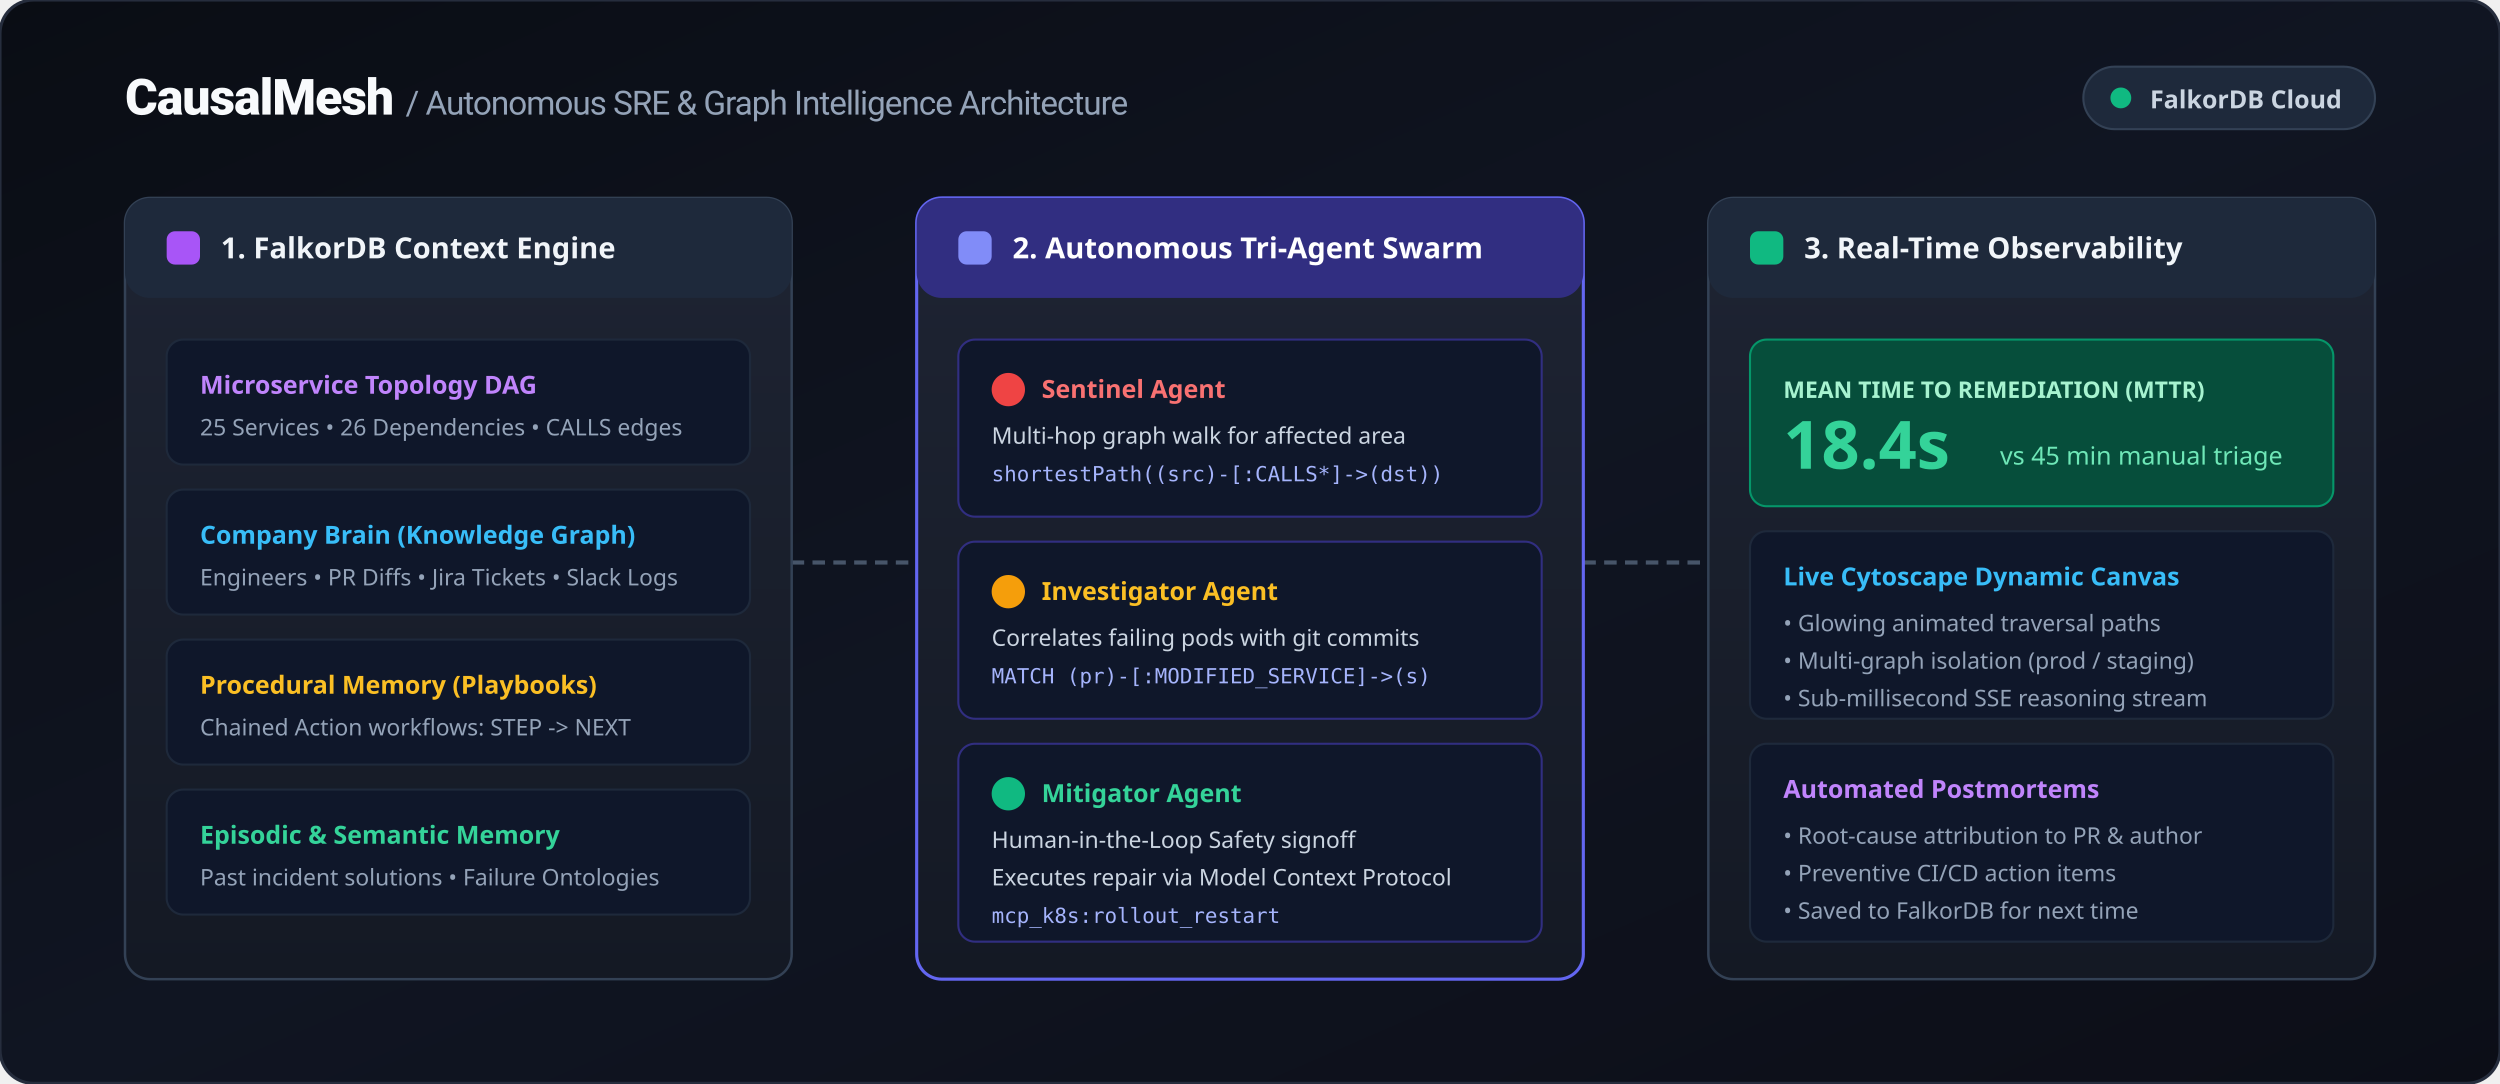
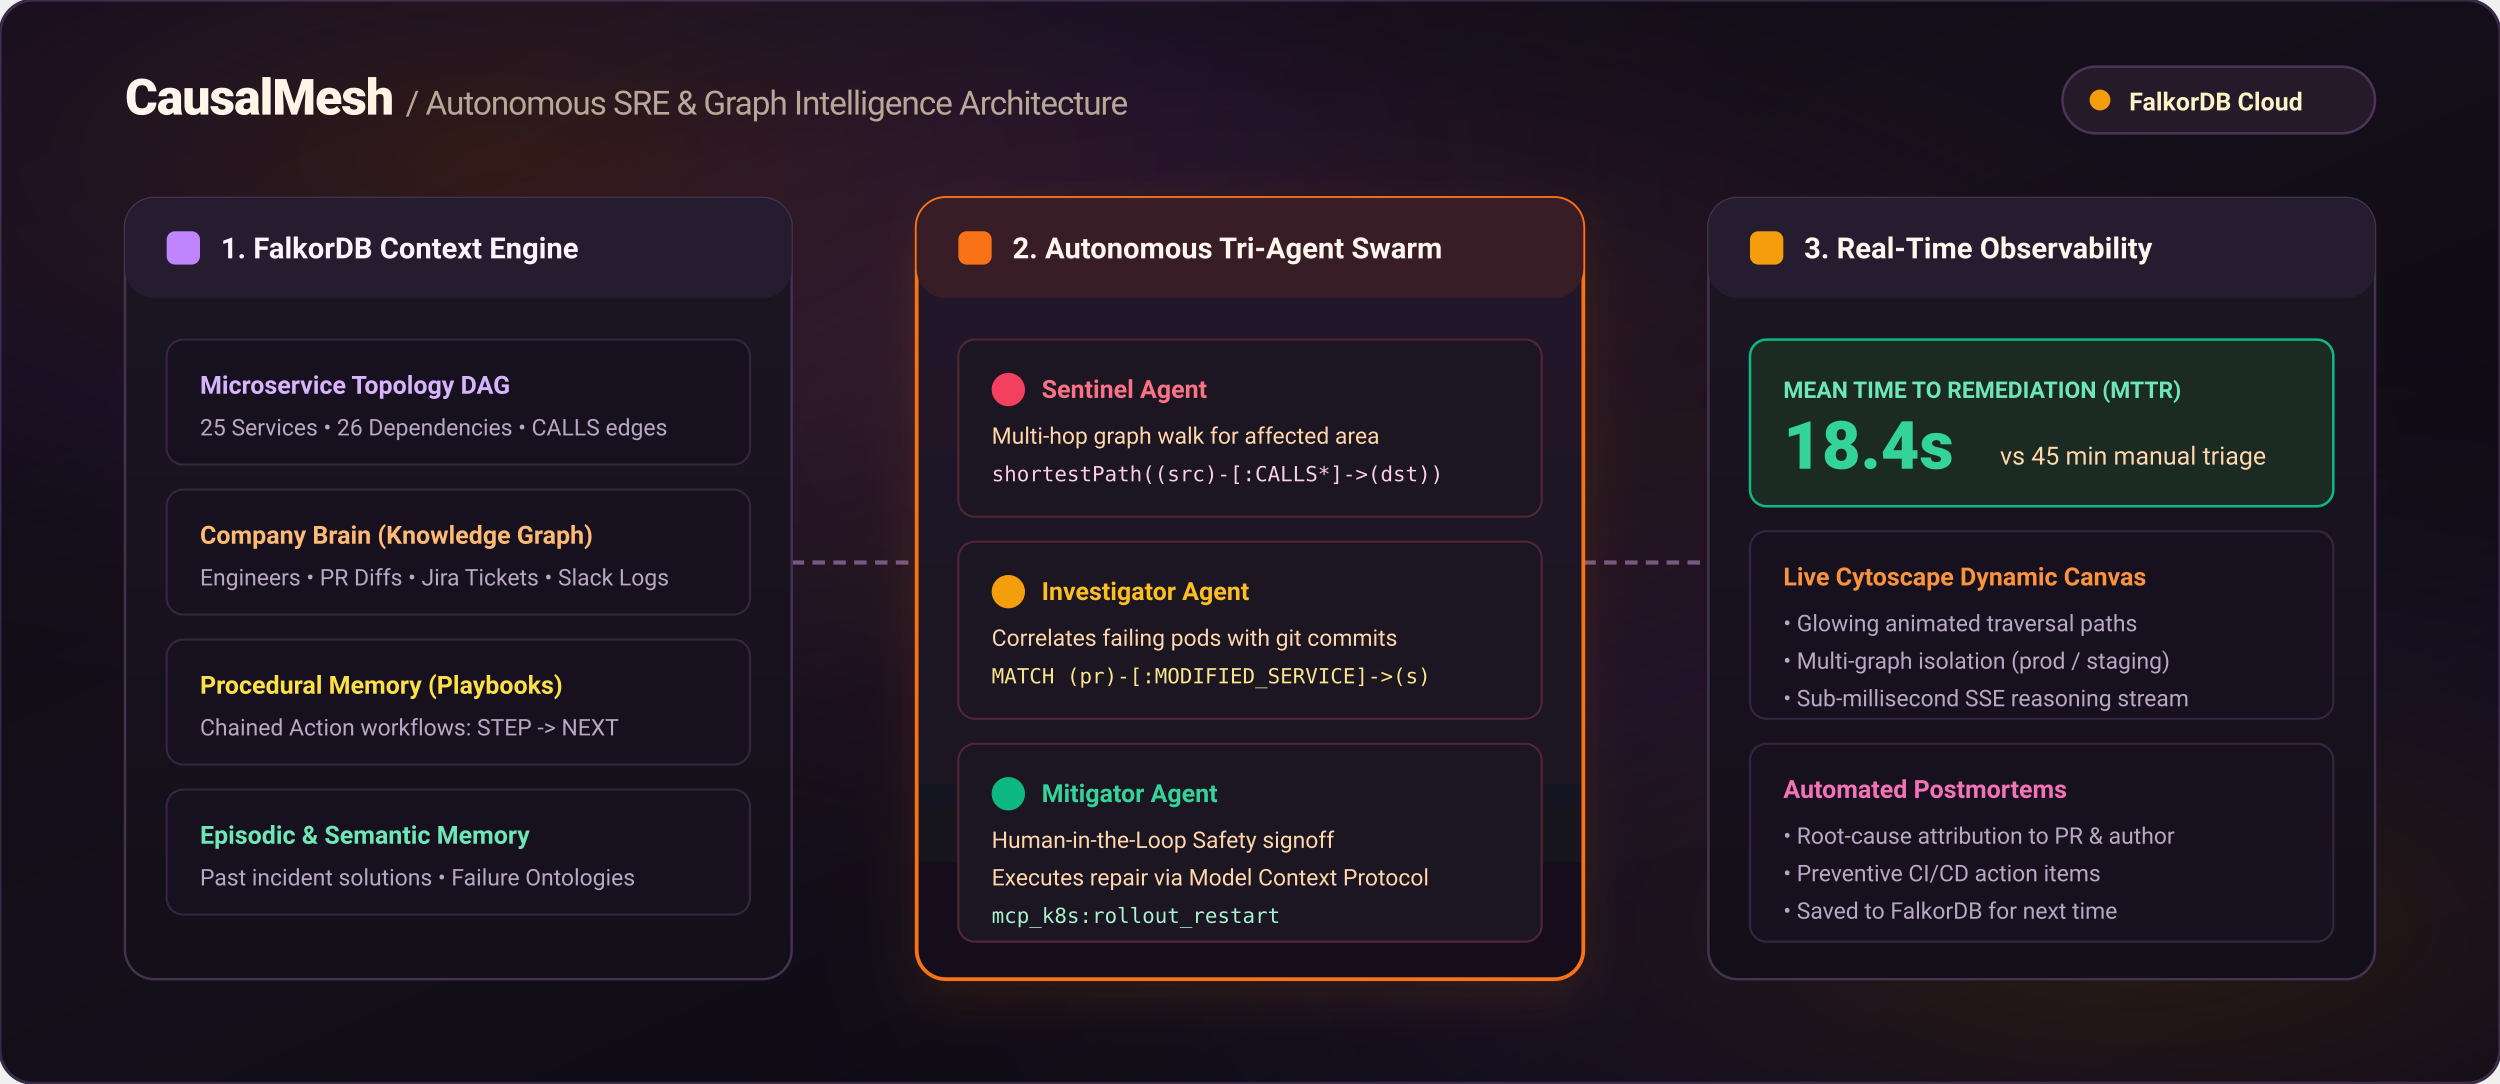
<svg xmlns="http://www.w3.org/2000/svg" viewBox="0 0 1200 520" width="100%" height="100%">
  <defs>
-     <linearGradient id="bg" x1="0%" y1="0%" x2="100%" y2="100%">
-       <stop offset="0%" stop-color="#0a0d14" />
-       <stop offset="50%" stop-color="#101522" />
-       <stop offset="100%" stop-color="#0c0e17" />
+     <linearGradient id="canvasBg" x1="0%" y1="0%" x2="100%" y2="100%">
+       <stop offset="0%" stop-color="#0e0a12" />
+       <stop offset="45%" stop-color="#140f1a" />
+       <stop offset="100%" stop-color="#0b080e" />
    </linearGradient>
-     <linearGradient id="purpleGrad" x1="0%" y1="0%" x2="100%" y2="100%">
-       <stop offset="0%" stop-color="#8b5cf6" />
-       <stop offset="100%" stop-color="#6d28d9" />
+     <radialGradient id="glowTopLeft" cx="20%" cy="15%" r="55%">
+       <stop offset="0%" stop-color="#f97316" stop-opacity="0.14" />
+       <stop offset="50%" stop-color="#a855f7" stop-opacity="0.06" />
+       <stop offset="100%" stop-color="#000000" stop-opacity="0" />
+     </radialGradient>
+     <radialGradient id="glowCenter" cx="50%" cy="40%" r="50%">
+       <stop offset="0%" stop-color="#fb923c" stop-opacity="0.10" />
+       <stop offset="60%" stop-color="#ec4899" stop-opacity="0.04" />
+       <stop offset="100%" stop-color="#000000" stop-opacity="0" />
+     </radialGradient>
+     <radialGradient id="glowBottomRight" cx="85%" cy="85%" r="60%">
+       <stop offset="0%" stop-color="#f59e0b" stop-opacity="0.12" />
+       <stop offset="50%" stop-color="#8b5cf6" stop-opacity="0.05" />
+       <stop offset="100%" stop-color="#000000" stop-opacity="0" />
+     </radialGradient>
+     <linearGradient id="warmCardGrad" x1="0%" y1="0%" x2="0%" y2="100%">
+       <stop offset="0%" stop-color="#1c1624" />
+       <stop offset="100%" stop-color="#130f18" />
    </linearGradient>
-     <linearGradient id="blueGrad" x1="0%" y1="0%" x2="100%" y2="100%">
-       <stop offset="0%" stop-color="#38bdf8" />
-       <stop offset="100%" stop-color="#0284c7" />
+     <linearGradient id="swarmCardGrad" x1="0%" y1="0%" x2="0%" y2="100%">
+       <stop offset="0%" stop-color="#241a2c" />
+       <stop offset="100%" stop-color="#16101c" />
    </linearGradient>
-     <linearGradient id="emeraldGrad" x1="0%" y1="0%" x2="100%" y2="100%">
+     <linearGradient id="sunsetGrad" x1="0%" y1="0%" x2="100%" y2="0%">
+       <stop offset="0%" stop-color="#f97316" />
+       <stop offset="50%" stop-color="#fb923c" />
+       <stop offset="100%" stop-color="#f59e0b" />
+     </linearGradient>
+     <linearGradient id="warmPurpleGrad" x1="0%" y1="0%" x2="100%" y2="0%">
+       <stop offset="0%" stop-color="#c084fc" />
+       <stop offset="100%" stop-color="#f472b6" />
+     </linearGradient>
+     <linearGradient id="warmAmberGrad" x1="0%" y1="0%" x2="100%" y2="0%">
+       <stop offset="0%" stop-color="#fbbf24" />
+       <stop offset="100%" stop-color="#f97316" />
+     </linearGradient>
+     <linearGradient id="warmEmeraldGrad" x1="0%" y1="0%" x2="100%" y2="0%">
      <stop offset="0%" stop-color="#34d399" />
-       <stop offset="100%" stop-color="#059669" />
+       <stop offset="100%" stop-color="#10b981" />
    </linearGradient>
-     <linearGradient id="cardGrad" x1="0%" y1="0%" x2="0%" y2="100%">
-       <stop offset="0%" stop-color="#1e2433" />
-       <stop offset="100%" stop-color="#141924" />
+     <linearGradient id="titleGrad" x1="0%" y1="0%" x2="100%" y2="0%">
+       <stop offset="0%" stop-color="#fff7ed" />
+       <stop offset="60%" stop-color="#ffedd5" />
+       <stop offset="100%" stop-color="#fed7aa" />
    </linearGradient>
-     <filter id="glow" x="-20%" y="-20%" width="140%" height="140%">
-       <feGaussianBlur stdDeviation="8" result="blur" />
-       <feComposite in="SourceGraphic" in2="blur" operator="over" />
+     <filter id="cardGlow" x="-20%" y="-20%" width="140%" height="140%">
+       <feDropShadow dx="0" dy="8" stdDeviation="12" flood-color="#f97316" flood-opacity="0.12" />
    </filter>
  </defs>
-   <rect width="1200" height="520" rx="16" fill="url(#bg)" stroke="#262d3d" stroke-width="1.5" />
-   <text x="60" y="55" font-family="-apple-system, BlinkMacSystemFont, 'Segoe UI', Roboto, sans-serif" font-size="24" font-weight="800" fill="#f8fafc" letter-spacing="-0.5">
-     CausalMesh <tspan fill="#94a3b8" font-size="16" font-weight="400">/ Autonomous SRE &amp; Graph Intelligence Architecture</tspan>
+   <rect width="1200" height="520" rx="16" fill="url(#canvasBg)" stroke="#382944" stroke-width="1.5" />
+   <rect width="1200" height="520" rx="16" fill="url(#glowTopLeft)" />
+   <rect width="1200" height="520" rx="16" fill="url(#glowCenter)" />
+   <rect width="1200" height="520" rx="16" fill="url(#glowBottomRight)" />
+   <text x="60" y="55" font-family="-apple-system, BlinkMacSystemFont, 'Segoe UI', Roboto, sans-serif" font-size="24" font-weight="800" fill="url(#titleGrad)" letter-spacing="-0.5">
+     CausalMesh <tspan fill="#b8a898" font-size="16" font-weight="400">/ Autonomous SRE &amp; Graph Intelligence Architecture</tspan>
  </text>
-   <rect x="1000" y="32" width="140" height="30" rx="15" fill="#1e293b" stroke="#334155" stroke-width="1" />
-   <circle cx="1018" cy="47" r="5" fill="#10b981" />
-   <text x="1032" y="52" font-family="sans-serif" font-size="12" font-weight="600" fill="#cbd5e1">FalkorDB Cloud</text>
-   <path d="M 380 270 L 440 270" stroke="#475569" stroke-width="2" stroke-dasharray="6,4" marker-end="url(#arrow)" />
-   <path d="M 760 270 L 820 270" stroke="#475569" stroke-width="2" stroke-dasharray="6,4" />
+   <rect x="990" y="32" width="150" height="32" rx="16" fill="#241a2a" stroke="#4d3358" stroke-width="1.2" />
+   <circle cx="1008" cy="48" r="5" fill="#f59e0b" />
+   <text x="1022" y="53" font-family="-apple-system, BlinkMacSystemFont, 'Segoe UI', Roboto, sans-serif" font-size="12" font-weight="700" fill="#fef3c7">FalkorDB Cloud</text>
+   <path d="M 380 270 L 440 270" stroke="#785982" stroke-width="2" stroke-dasharray="6,4" />
+   <path d="M 760 270 L 820 270" stroke="#785982" stroke-width="2" stroke-dasharray="6,4" />
  <g transform="translate(60, 95)">
-     <rect width="320" height="375" rx="12" fill="url(#cardGrad)" stroke="#334155" stroke-width="1.2" />
-     <rect x="0" y="0" width="320" height="48" rx="12" fill="#1e293b" />
-     <rect x="20" y="16" width="16" height="16" rx="4" fill="#a855f7" />
-     <text x="46" y="29" font-family="sans-serif" font-size="14" font-weight="700" fill="#f1f5f9">1. FalkorDB Context Engine</text>
+     <rect width="320" height="375" rx="14" fill="url(#warmCardGrad)" stroke="#44324f" stroke-width="1.2" />
+     <rect x="0" y="0" width="320" height="48" rx="14" fill="#261c30" />
+     <rect x="20" y="16" width="16" height="16" rx="4" fill="#c084fc" />
+     <text x="46" y="29" font-family="-apple-system, BlinkMacSystemFont, 'Segoe UI', Roboto, sans-serif" font-size="14" font-weight="700" fill="#fdf4ff">1. FalkorDB Context Engine</text>
    <g transform="translate(20, 68)">
-       <rect width="280" height="60" rx="8" fill="#0f172a" stroke="#1e293b" />
-       <text x="16" y="26" font-family="sans-serif" font-size="12" font-weight="700" fill="#c084fc">Microservice Topology DAG</text>
-       <text x="16" y="46" font-family="sans-serif" font-size="11" fill="#94a3b8">25 Services • 26 Dependencies • CALLS edges</text>
+       <rect width="280" height="60" rx="8" fill="#17111f" stroke="#362540" />
+       <text x="16" y="26" font-family="-apple-system, BlinkMacSystemFont, 'Segoe UI', Roboto, sans-serif" font-size="12" font-weight="700" fill="#d8b4fe">Microservice Topology DAG</text>
+       <text x="16" y="46" font-family="-apple-system, BlinkMacSystemFont, 'Segoe UI', Roboto, sans-serif" font-size="11" fill="#b8a8c4">25 Services • 26 Dependencies • CALLS edges</text>
    </g>
    <g transform="translate(20, 140)">
-       <rect width="280" height="60" rx="8" fill="#0f172a" stroke="#1e293b" />
-       <text x="16" y="26" font-family="sans-serif" font-size="12" font-weight="700" fill="#38bdf8">Company Brain (Knowledge Graph)</text>
-       <text x="16" y="46" font-family="sans-serif" font-size="11" fill="#94a3b8">Engineers • PR Diffs • Jira Tickets • Slack Logs</text>
+       <rect width="280" height="60" rx="8" fill="#17111f" stroke="#362540" />
+       <text x="16" y="26" font-family="-apple-system, BlinkMacSystemFont, 'Segoe UI', Roboto, sans-serif" font-size="12" font-weight="700" fill="#fdba74">Company Brain (Knowledge Graph)</text>
+       <text x="16" y="46" font-family="-apple-system, BlinkMacSystemFont, 'Segoe UI', Roboto, sans-serif" font-size="11" fill="#b8a8c4">Engineers • PR Diffs • Jira Tickets • Slack Logs</text>
    </g>
    <g transform="translate(20, 212)">
-       <rect width="280" height="60" rx="8" fill="#0f172a" stroke="#1e293b" />
-       <text x="16" y="26" font-family="sans-serif" font-size="12" font-weight="700" fill="#fbbf24">Procedural Memory (Playbooks)</text>
-       <text x="16" y="46" font-family="sans-serif" font-size="11" fill="#94a3b8">Chained Action workflows: STEP -&gt; NEXT</text>
+       <rect width="280" height="60" rx="8" fill="#17111f" stroke="#362540" />
+       <text x="16" y="26" font-family="-apple-system, BlinkMacSystemFont, 'Segoe UI', Roboto, sans-serif" font-size="12" font-weight="700" fill="#fde047">Procedural Memory (Playbooks)</text>
+       <text x="16" y="46" font-family="-apple-system, BlinkMacSystemFont, 'Segoe UI', Roboto, sans-serif" font-size="11" fill="#b8a8c4">Chained Action workflows: STEP -&gt; NEXT</text>
    </g>
    <g transform="translate(20, 284)">
-       <rect width="280" height="60" rx="8" fill="#0f172a" stroke="#1e293b" />
-       <text x="16" y="26" font-family="sans-serif" font-size="12" font-weight="700" fill="#34d399">Episodic &amp; Semantic Memory</text>
-       <text x="16" y="46" font-family="sans-serif" font-size="11" fill="#94a3b8">Past incident solutions • Failure Ontologies</text>
+       <rect width="280" height="60" rx="8" fill="#17111f" stroke="#362540" />
+       <text x="16" y="26" font-family="-apple-system, BlinkMacSystemFont, 'Segoe UI', Roboto, sans-serif" font-size="12" font-weight="700" fill="#6ee7b7">Episodic &amp; Semantic Memory</text>
+       <text x="16" y="46" font-family="-apple-system, BlinkMacSystemFont, 'Segoe UI', Roboto, sans-serif" font-size="11" fill="#b8a8c4">Past incident solutions • Failure Ontologies</text>
    </g>
  </g>
-   <g transform="translate(440, 95)">
-     <rect width="320" height="375" rx="12" fill="url(#cardGrad)" stroke="#6366f1" stroke-width="1.5" />
-     <rect x="0" y="0" width="320" height="48" rx="12" fill="#312e81" />
-     <rect x="20" y="16" width="16" height="16" rx="4" fill="#818cf8" />
-     <text x="46" y="29" font-family="sans-serif" font-size="14" font-weight="700" fill="#ffffff">2. Autonomous Tri-Agent Swarm</text>
+   <g transform="translate(440, 95)" filter="url(#cardGlow)">
+     <rect width="320" height="375" rx="14" fill="url(#swarmCardGrad)" stroke="#f97316" stroke-width="1.8" />
+     <rect x="0" y="0" width="320" height="48" rx="14" fill="#381d28" />
+     <rect x="20" y="16" width="16" height="16" rx="4" fill="#f97316" />
+     <text x="46" y="29" font-family="-apple-system, BlinkMacSystemFont, 'Segoe UI', Roboto, sans-serif" font-size="14" font-weight="700" fill="#fff7ed">2. Autonomous Tri-Agent Swarm</text>
    <g transform="translate(20, 68)">
-       <rect width="280" height="85" rx="8" fill="#0f172a" stroke="#312e81" />
-       <circle cx="24" cy="24" r="8" fill="#ef4444" />
-       <text x="40" y="28" font-family="sans-serif" font-size="12" font-weight="700" fill="#f87171">Sentinel Agent</text>
-       <text x="16" y="50" font-family="sans-serif" font-size="11" fill="#cbd5e1">Multi-hop graph walk for affected area</text>
-       <text x="16" y="68" font-family="monospace" font-size="10" fill="#a5b4fc">shortestPath((src)-[:CALLS*]-&gt;(dst))</text>
+       <rect width="280" height="85" rx="8" fill="#1c1322" stroke="#522735" />
+       <circle cx="24" cy="24" r="8" fill="#f43f5e" />
+       <text x="40" y="28" font-family="-apple-system, BlinkMacSystemFont, 'Segoe UI', Roboto, sans-serif" font-size="12" font-weight="700" fill="#fb7185">Sentinel Agent</text>
+       <text x="16" y="50" font-family="-apple-system, BlinkMacSystemFont, 'Segoe UI', Roboto, sans-serif" font-size="11" fill="#fed7aa">Multi-hop graph walk for affected area</text>
+       <text x="16" y="68" font-family="monospace" font-size="10" fill="#fbcfe8">shortestPath((src)-[:CALLS*]-&gt;(dst))</text>
    </g>
    <g transform="translate(20, 165)">
-       <rect width="280" height="85" rx="8" fill="#0f172a" stroke="#312e81" />
+       <rect width="280" height="85" rx="8" fill="#1c1322" stroke="#522735" />
      <circle cx="24" cy="24" r="8" fill="#f59e0b" />
-       <text x="40" y="28" font-family="sans-serif" font-size="12" font-weight="700" fill="#fbbf24">Investigator Agent</text>
-       <text x="16" y="50" font-family="sans-serif" font-size="11" fill="#cbd5e1">Correlates failing pods with git commits</text>
-       <text x="16" y="68" font-family="monospace" font-size="10" fill="#a5b4fc">MATCH (pr)-[:MODIFIED_SERVICE]-&gt;(s)</text>
+       <text x="40" y="28" font-family="-apple-system, BlinkMacSystemFont, 'Segoe UI', Roboto, sans-serif" font-size="12" font-weight="700" fill="#fbbf24">Investigator Agent</text>
+       <text x="16" y="50" font-family="-apple-system, BlinkMacSystemFont, 'Segoe UI', Roboto, sans-serif" font-size="11" fill="#fed7aa">Correlates failing pods with git commits</text>
+       <text x="16" y="68" font-family="monospace" font-size="10" fill="#fde68a">MATCH (pr)-[:MODIFIED_SERVICE]-&gt;(s)</text>
    </g>
    <g transform="translate(20, 262)">
-       <rect width="280" height="95" rx="8" fill="#0f172a" stroke="#312e81" />
+       <rect width="280" height="95" rx="8" fill="#1c1322" stroke="#522735" />
      <circle cx="24" cy="24" r="8" fill="#10b981" />
-       <text x="40" y="28" font-family="sans-serif" font-size="12" font-weight="700" fill="#34d399">Mitigator Agent</text>
-       <text x="16" y="50" font-family="sans-serif" font-size="11" fill="#cbd5e1">Human-in-the-Loop Safety signoff</text>
-       <text x="16" y="68" font-family="sans-serif" font-size="11" fill="#cbd5e1">Executes repair via Model Context Protocol</text>
-       <text x="16" y="86" font-family="monospace" font-size="10" fill="#a5b4fc">mcp_k8s:rollout_restart</text>
+       <text x="40" y="28" font-family="-apple-system, BlinkMacSystemFont, 'Segoe UI', Roboto, sans-serif" font-size="12" font-weight="700" fill="#34d399">Mitigator Agent</text>
+       <text x="16" y="50" font-family="-apple-system, BlinkMacSystemFont, 'Segoe UI', Roboto, sans-serif" font-size="11" fill="#fed7aa">Human-in-the-Loop Safety signoff</text>
+       <text x="16" y="68" font-family="-apple-system, BlinkMacSystemFont, 'Segoe UI', Roboto, sans-serif" font-size="11" fill="#fed7aa">Executes repair via Model Context Protocol</text>
+       <text x="16" y="86" font-family="monospace" font-size="10" fill="#a7f3d0">mcp_k8s:rollout_restart</text>
    </g>
  </g>
  <g transform="translate(820, 95)">
-     <rect width="320" height="375" rx="12" fill="url(#cardGrad)" stroke="#334155" stroke-width="1.2" />
-     <rect x="0" y="0" width="320" height="48" rx="12" fill="#1e293b" />
-     <rect x="20" y="16" width="16" height="16" rx="4" fill="#10b981" />
-     <text x="46" y="29" font-family="sans-serif" font-size="14" font-weight="700" fill="#f1f5f9">3. Real-Time Observability</text>
+     <rect width="320" height="375" rx="14" fill="url(#warmCardGrad)" stroke="#44324f" stroke-width="1.2" />
+     <rect x="0" y="0" width="320" height="48" rx="14" fill="#261c30" />
+     <rect x="20" y="16" width="16" height="16" rx="4" fill="#f59e0b" />
+     <text x="46" y="29" font-family="-apple-system, BlinkMacSystemFont, 'Segoe UI', Roboto, sans-serif" font-size="14" font-weight="700" fill="#fff7ed">3. Real-Time Observability</text>
    <g transform="translate(20, 68)">
-       <rect width="280" height="80" rx="8" fill="#064e3b" stroke="#059669" />
-       <text x="16" y="28" font-family="sans-serif" font-size="11" font-weight="600" fill="#a7f3d0">MEAN TIME TO REMEDIATION (MTTR)</text>
-       <text x="16" y="62" font-family="sans-serif" font-size="32" font-weight="900" fill="#34d399">18.4s</text>
-       <text x="120" y="60" font-family="sans-serif" font-size="12" fill="#6ee7b7">vs 45 min manual triage</text>
+       <rect width="280" height="80" rx="8" fill="#1b2a22" stroke="#10b981" stroke-width="1.2" />
+       <text x="16" y="28" font-family="-apple-system, BlinkMacSystemFont, 'Segoe UI', Roboto, sans-serif" font-size="11" font-weight="700" fill="#6ee7b7">MEAN TIME TO REMEDIATION (MTTR)</text>
+       <text x="16" y="62" font-family="-apple-system, BlinkMacSystemFont, 'Segoe UI', Roboto, sans-serif" font-size="32" font-weight="900" fill="#34d399">18.4s</text>
+       <text x="120" y="60" font-family="-apple-system, BlinkMacSystemFont, 'Segoe UI', Roboto, sans-serif" font-size="12" fill="#fed7aa">vs 45 min manual triage</text>
    </g>
    <g transform="translate(20, 160)">
-       <rect width="280" height="90" rx="8" fill="#0f172a" stroke="#1e293b" />
-       <text x="16" y="26" font-family="sans-serif" font-size="12" font-weight="700" fill="#38bdf8">Live Cytoscape Dynamic Canvas</text>
-       <text x="16" y="48" font-family="sans-serif" font-size="11" fill="#94a3b8">• Glowing animated traversal paths</text>
-       <text x="16" y="66" font-family="sans-serif" font-size="11" fill="#94a3b8">• Multi-graph isolation (prod / staging)</text>
-       <text x="16" y="84" font-family="sans-serif" font-size="11" fill="#94a3b8">• Sub-millisecond SSE reasoning stream</text>
+       <rect width="280" height="90" rx="8" fill="#17111f" stroke="#362540" />
+       <text x="16" y="26" font-family="-apple-system, BlinkMacSystemFont, 'Segoe UI', Roboto, sans-serif" font-size="12" font-weight="700" fill="#fb923c">Live Cytoscape Dynamic Canvas</text>
+       <text x="16" y="48" font-family="-apple-system, BlinkMacSystemFont, 'Segoe UI', Roboto, sans-serif" font-size="11" fill="#b8a8c4">• Glowing animated traversal paths</text>
+       <text x="16" y="66" font-family="-apple-system, BlinkMacSystemFont, 'Segoe UI', Roboto, sans-serif" font-size="11" fill="#b8a8c4">• Multi-graph isolation (prod / staging)</text>
+       <text x="16" y="84" font-family="-apple-system, BlinkMacSystemFont, 'Segoe UI', Roboto, sans-serif" font-size="11" fill="#b8a8c4">• Sub-millisecond SSE reasoning stream</text>
    </g>
    <g transform="translate(20, 262)">
-       <rect width="280" height="95" rx="8" fill="#0f172a" stroke="#1e293b" />
-       <text x="16" y="26" font-family="sans-serif" font-size="12" font-weight="700" fill="#c084fc">Automated Postmortems</text>
-       <text x="16" y="48" font-family="sans-serif" font-size="11" fill="#94a3b8">• Root-cause attribution to PR &amp; author</text>
-       <text x="16" y="66" font-family="sans-serif" font-size="11" fill="#94a3b8">• Preventive CI/CD action items</text>
-       <text x="16" y="84" font-family="sans-serif" font-size="11" fill="#94a3b8">• Saved to FalkorDB for next time</text>
+       <rect width="280" height="95" rx="8" fill="#17111f" stroke="#362540" />
+       <text x="16" y="26" font-family="-apple-system, BlinkMacSystemFont, 'Segoe UI', Roboto, sans-serif" font-size="12" font-weight="700" fill="#f472b6">Automated Postmortems</text>
+       <text x="16" y="48" font-family="-apple-system, BlinkMacSystemFont, 'Segoe UI', Roboto, sans-serif" font-size="11" fill="#b8a8c4">• Root-cause attribution to PR &amp; author</text>
+       <text x="16" y="66" font-family="-apple-system, BlinkMacSystemFont, 'Segoe UI', Roboto, sans-serif" font-size="11" fill="#b8a8c4">• Preventive CI/CD action items</text>
+       <text x="16" y="84" font-family="-apple-system, BlinkMacSystemFont, 'Segoe UI', Roboto, sans-serif" font-size="11" fill="#b8a8c4">• Saved to FalkorDB for next time</text>
    </g>
  </g>
</svg>
